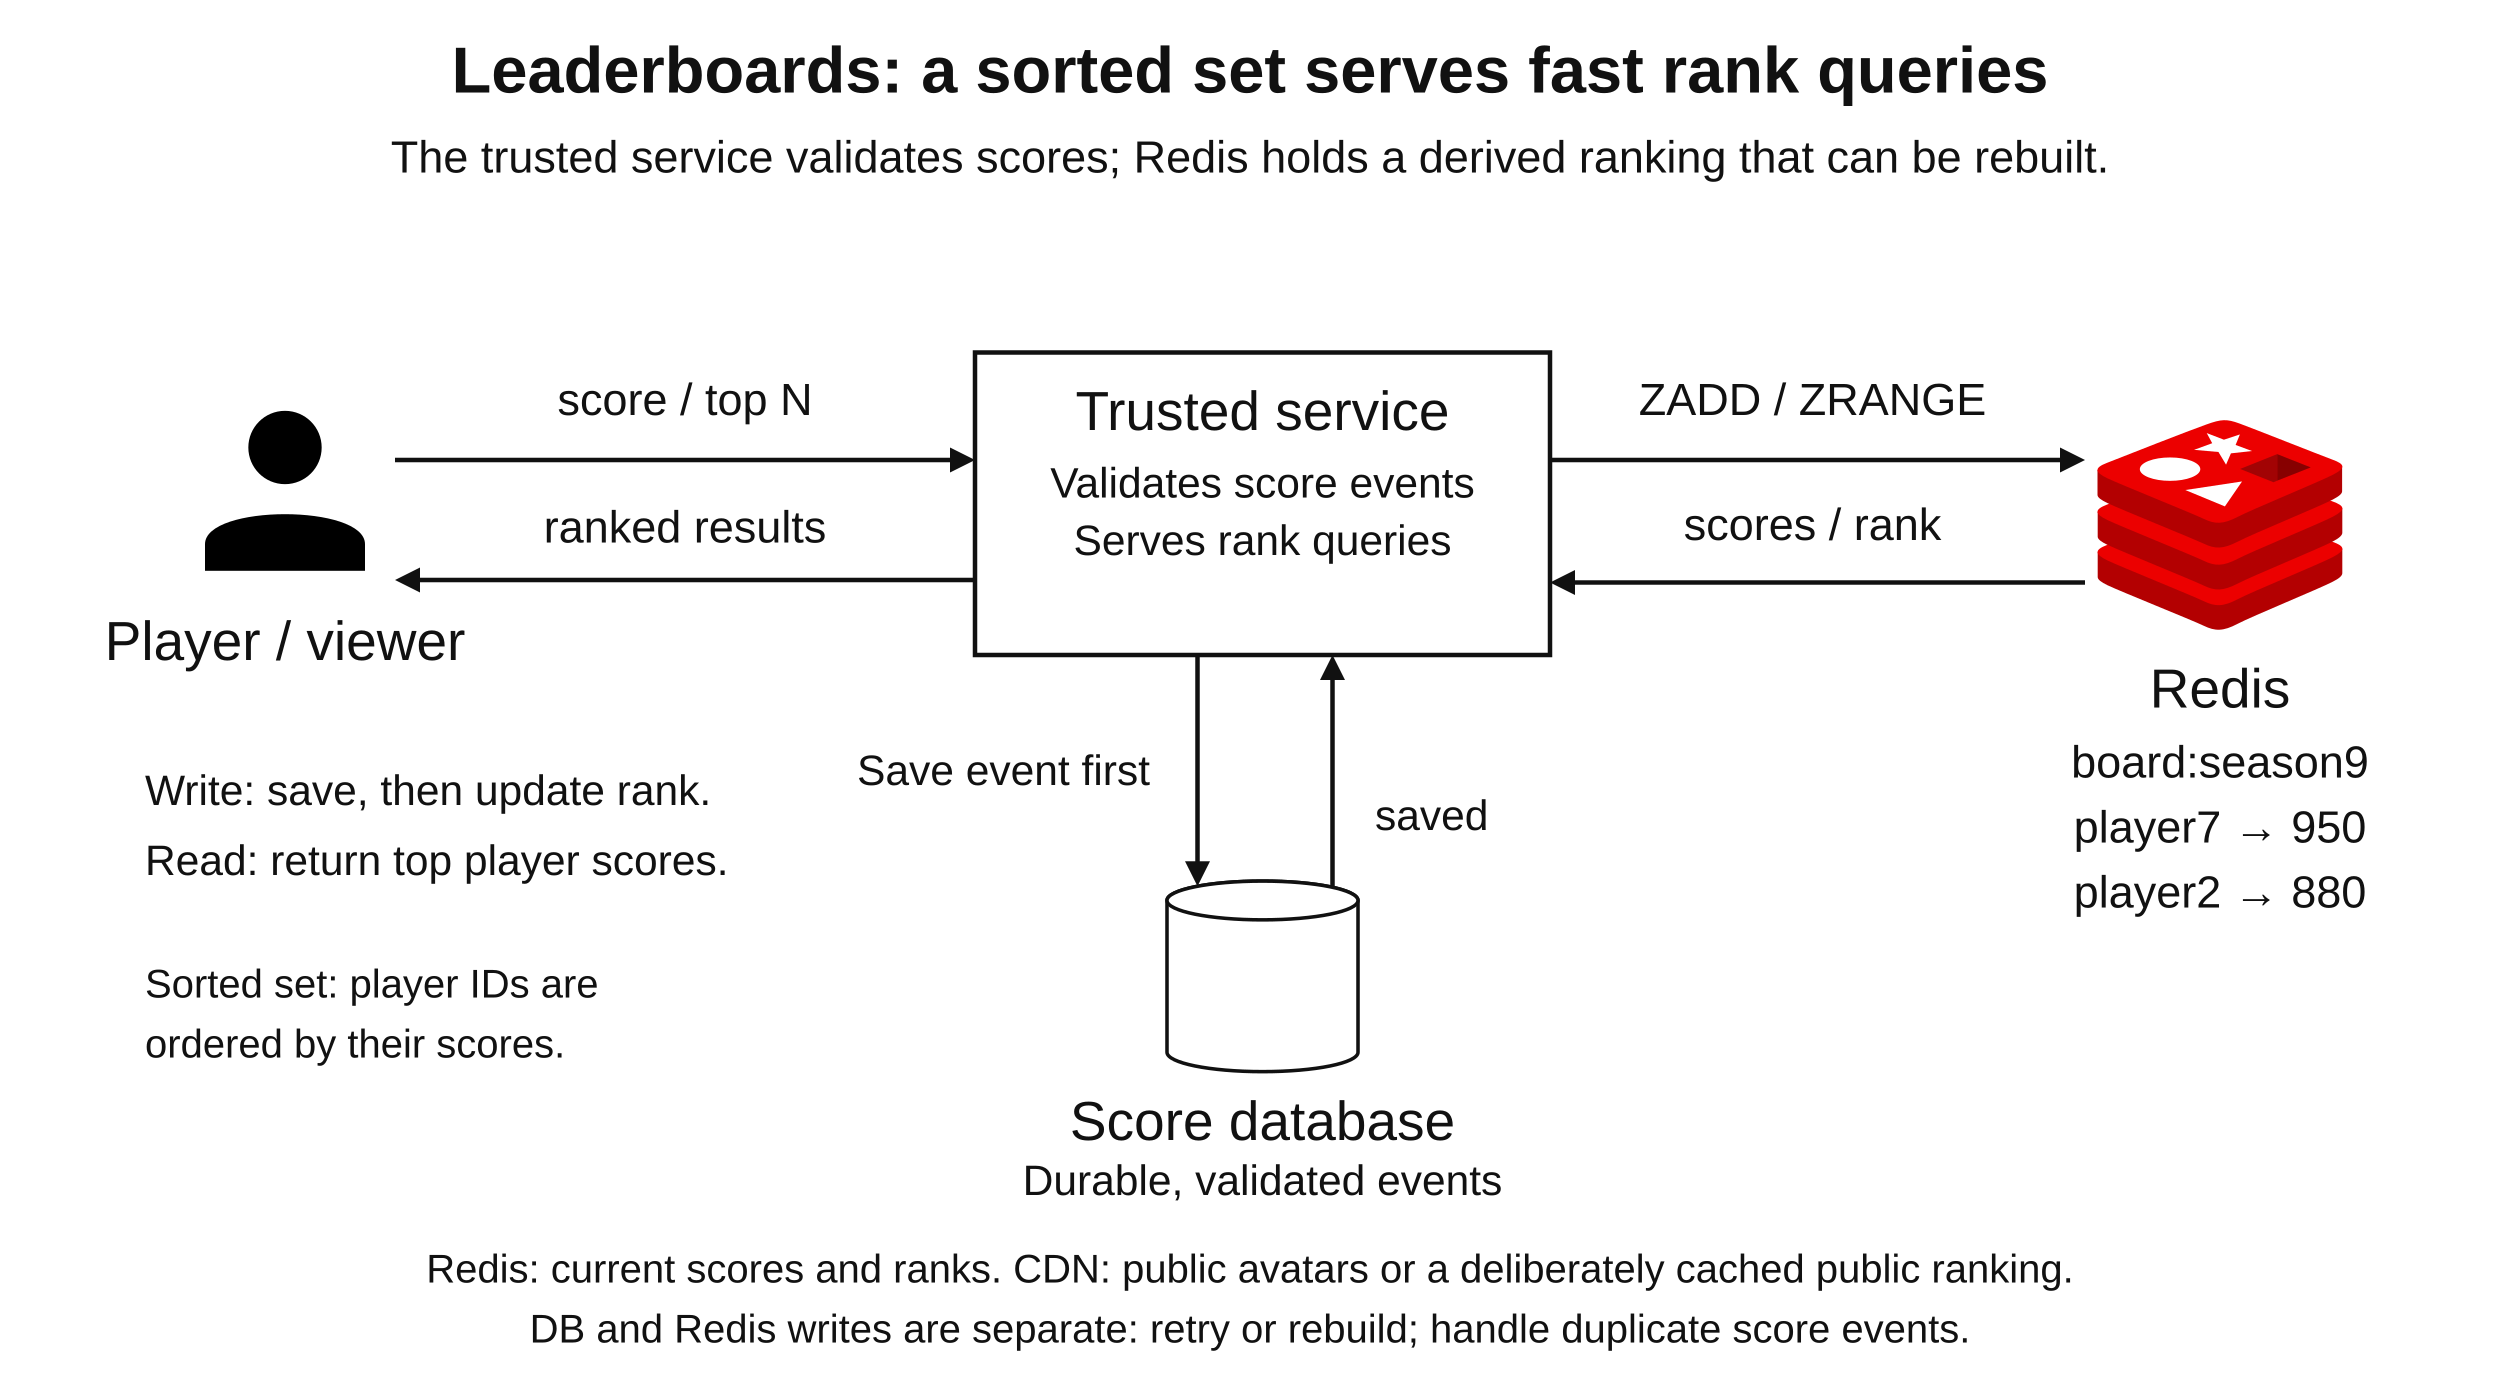
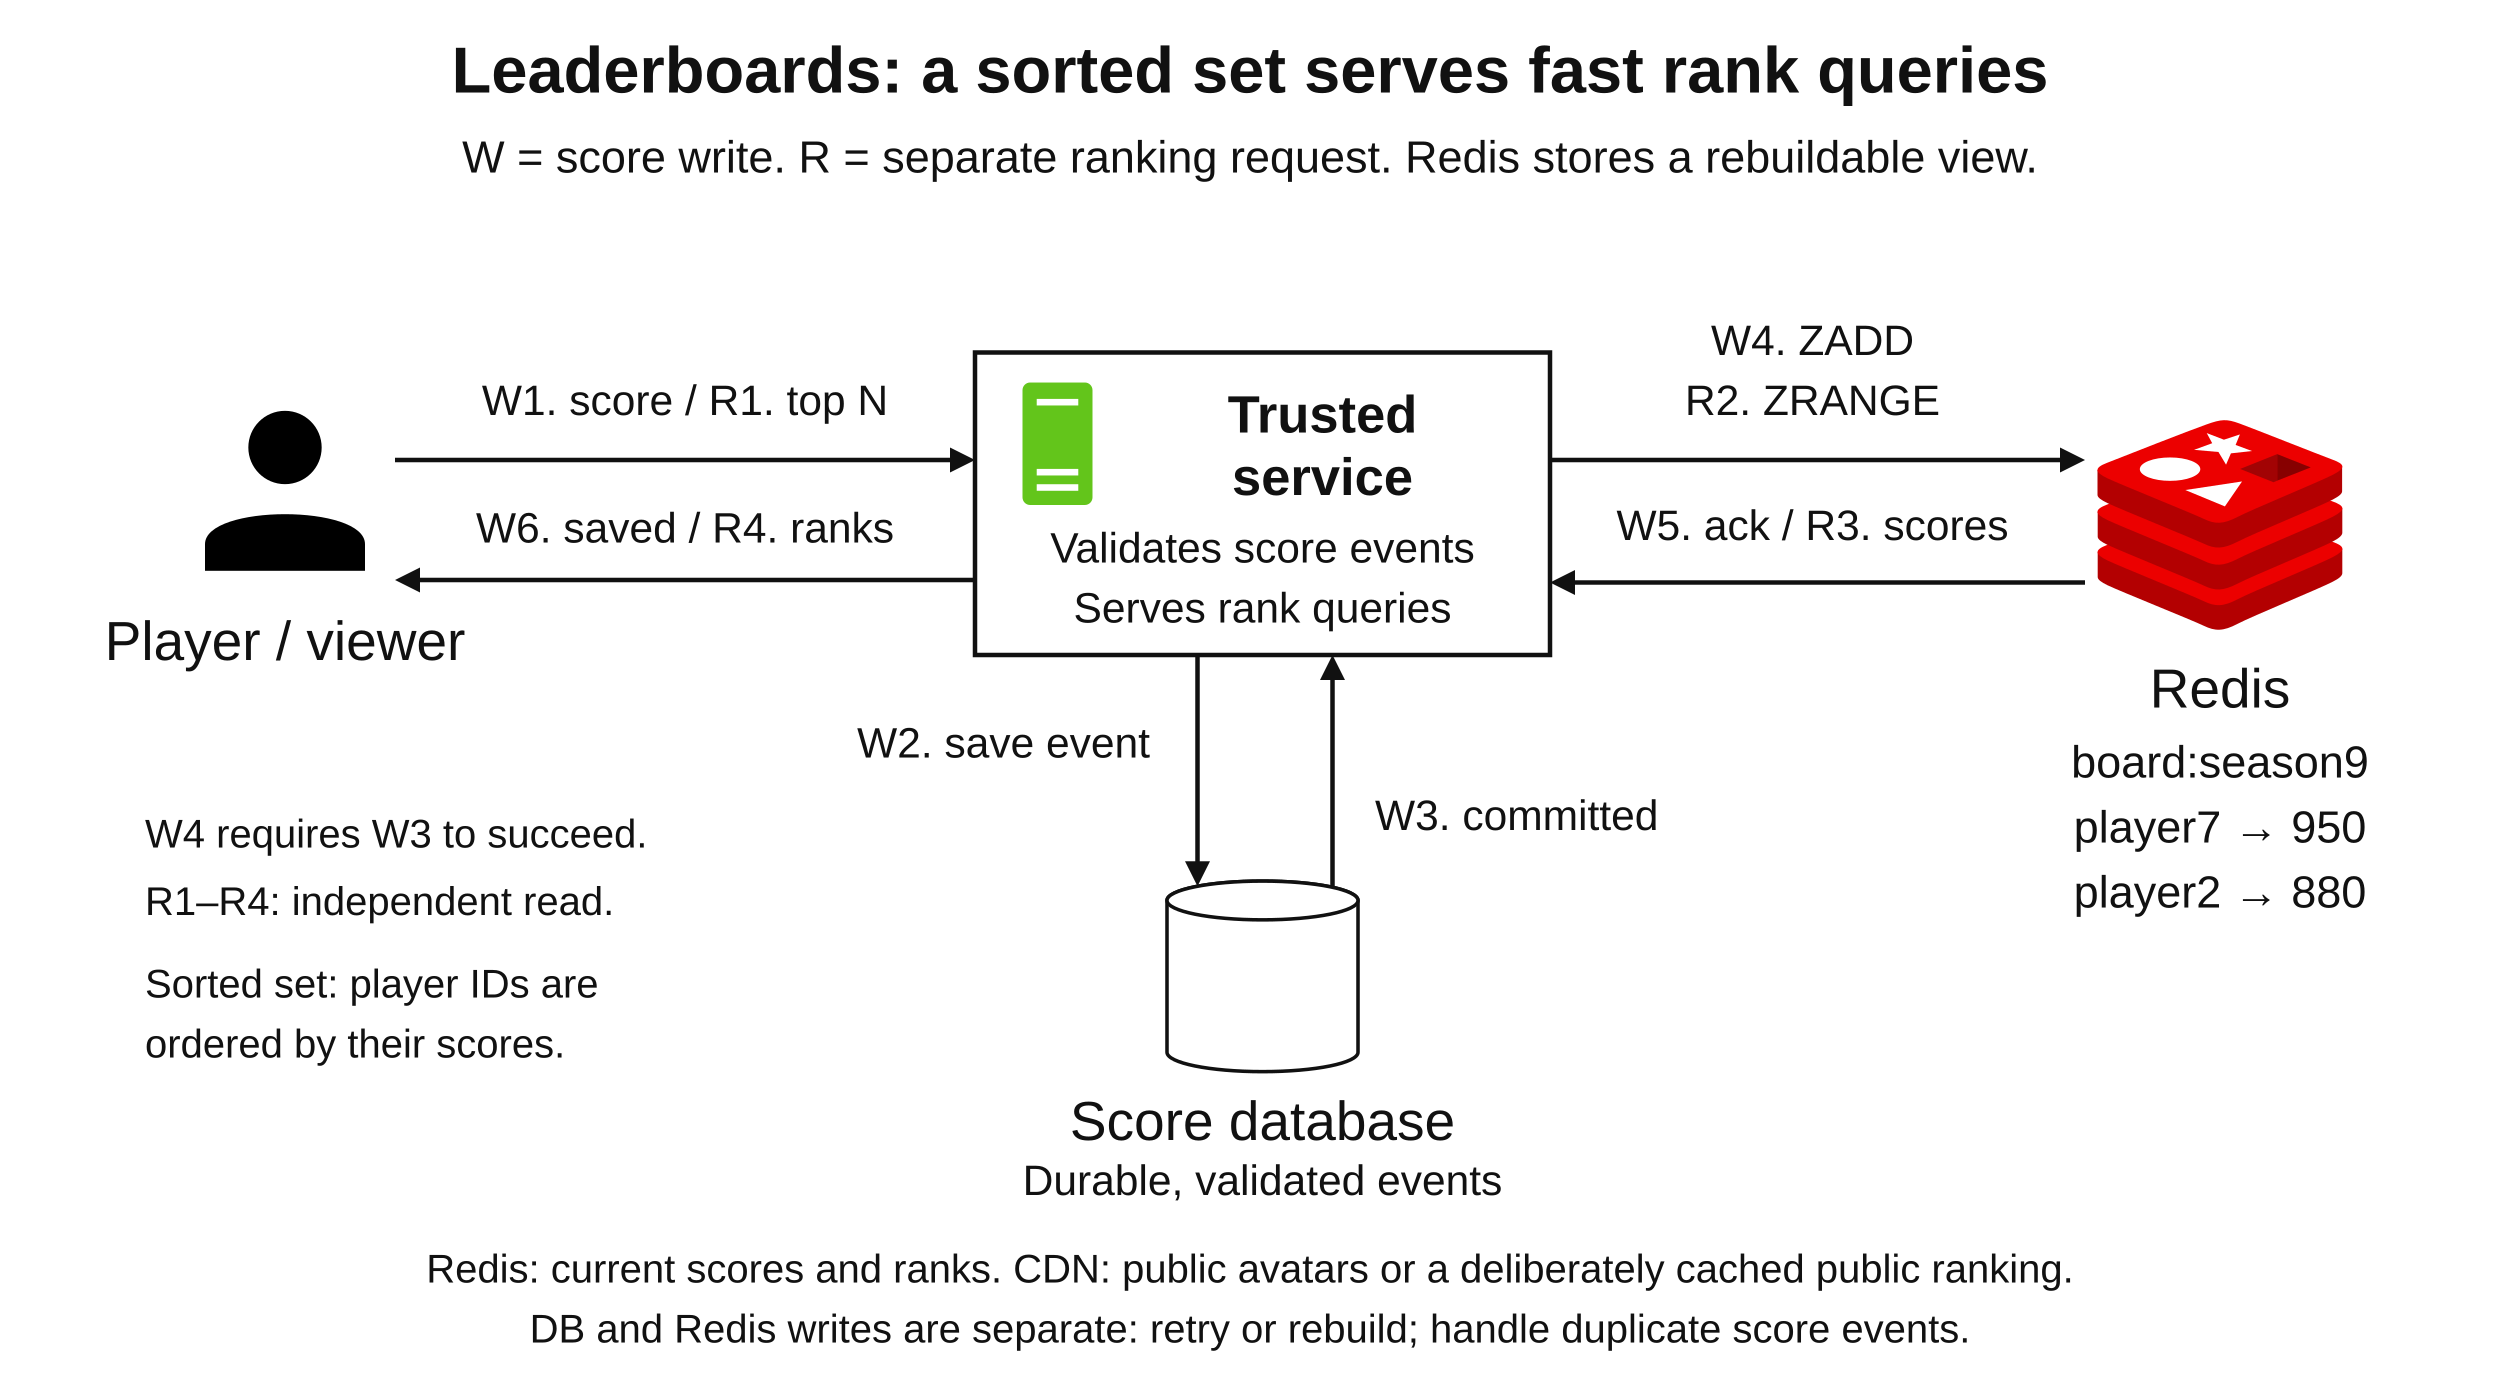
<svg xmlns="http://www.w3.org/2000/svg" width="1000" height="550" viewBox="0 0 1000 550" role="img" aria-labelledby="title desc">
  <defs>
    <symbol id="redis-red" viewBox="1.2 10.2 125.6 107.6">
      <path fill="#b30001" d="M121.8 93.1c-6.7 3.5-41.4 17.7-48.8 21.6-7.4 3.9-11.5 3.8-17.3 1S13 98.1 6.3 94.9c-3.3-1.6-5-2.9-5-4.2V78s48-10.5 55.8-13.2c7.8-2.8 10.4-2.9 17-.5s46.1 9.5 52.6 11.9v12.5c0 1.3-1.5 2.7-4.9 4.4z" />
      <path fill="#ec0000" d="M121.8 80.5C115.1 84 80.4 98.2 73 102.1c-7.4 3.9-11.5 3.8-17.3 1-5.8-2.8-42.7-17.7-49.4-20.9C-.3 79-.5 76.8 6 74.3c6.5-2.6 43.2-17 51-19.7 7.8-2.8 10.4-2.9 17-.5s41.1 16.1 47.6 18.5c6.7 2.4 6.9 4.4.2 7.9z" />
      <path fill="#b30001" d="M121.8 72.5C115.1 76 80.4 90.2 73 94.1c-7.4 3.8-11.5 3.8-17.3 1C49.9 92.3 13 77.4 6.3 74.2c-3.3-1.6-5-2.9-5-4.2V57.3s48-10.5 55.8-13.2c7.8-2.8 10.4-2.9 17-.5s46.1 9.5 52.6 11.9V68c0 1.3-1.5 2.7-4.9 4.5z" />
      <path fill="#ec0000" d="M121.8 59.8c-6.7 3.5-41.4 17.7-48.8 21.6-7.4 3.8-11.5 3.8-17.3 1C49.9 79.6 13 64.7 6.3 61.5s-6.8-5.4-.3-7.9c6.5-2.6 43.2-17 51-19.7 7.8-2.8 10.4-2.9 17-.5s41.1 16.1 47.6 18.5c6.7 2.4 6.9 4.4.2 7.9z" />
      <path fill="#b30001" d="M121.8 51c-6.7 3.5-41.4 17.7-48.8 21.6-7.4 3.8-11.5 3.8-17.3 1C49.9 70.9 13 56 6.3 52.8c-3.3-1.6-5.1-2.9-5.1-4.2V35.9s48-10.5 55.8-13.2c7.8-2.8 10.4-2.9 17-.5s46.1 9.5 52.6 11.9v12.5c.1 1.3-1.4 2.6-4.8 4.4z" />
      <path fill="#ec0000" d="M121.8 38.3C115.1 41.8 80.4 56 73 59.9c-7.4 3.8-11.5 3.8-17.3 1S13 43.3 6.3 40.1s-6.8-5.4-.3-7.9c6.5-2.6 43.2-17 51-19.7 7.8-2.8 10.4-2.9 17-.5s41.1 16.1 47.6 18.5c6.7 2.4 6.9 4.4.2 7.8z" />
      <path fill="#fff" d="M80.4 26.1l-10.8 1.2-2.5 5.8-3.9-6.5-12.5-1.1 9.3-3.4-2.8-5.2 8.8 3.4 8.2-2.7L72 23z" />
      <path fill="#fff" d="M66.5 54.5l-20.3-8.4 29.1-4.4z" />
      <ellipse fill="#fff" cx="38.4" cy="35.4" rx="15.5" ry="6" />
      <path fill="#870000" d="M93.3 27.7l17.2 6.8-17.2 6.8z" />
      <path fill="#a20304" d="M74.3 35.3l19-7.6v13.6l-1.9.8z" />
    </symbol>
    <symbol id="redis-yellow" viewBox="1.2 10.2 125.6 107.6">
      <path fill="#b9892b" d="M121.8 93.1c-6.7 3.5-41.4 17.7-48.8 21.6-7.4 3.9-11.5 3.8-17.3 1S13 98.1 6.3 94.9c-3.3-1.6-5-2.9-5-4.2V78s48-10.5 55.8-13.2c7.8-2.8 10.4-2.9 17-.5s46.1 9.5 52.6 11.9v12.5c0 1.3-1.5 2.7-4.9 4.4z" />
      <path fill="#e8b344" d="M121.8 80.5C115.1 84 80.4 98.2 73 102.1c-7.4 3.9-11.5 3.8-17.3 1-5.8-2.8-42.7-17.7-49.4-20.9C-.3 79-.5 76.8 6 74.3c6.5-2.6 43.2-17 51-19.7 7.8-2.8 10.4-2.9 17-.5s41.1 16.1 47.6 18.5c6.7 2.4 6.9 4.4.2 7.9z" />
      <path fill="#b9892b" d="M121.8 72.5C115.1 76 80.4 90.2 73 94.1c-7.4 3.8-11.5 3.8-17.3 1C49.9 92.3 13 77.4 6.3 74.2c-3.3-1.6-5-2.9-5-4.2V57.3s48-10.5 55.8-13.2c7.8-2.8 10.4-2.9 17-.5s46.1 9.5 52.6 11.9V68c0 1.3-1.5 2.7-4.9 4.5z" />
      <path fill="#e8b344" d="M121.8 59.8c-6.7 3.5-41.4 17.7-48.8 21.6-7.4 3.8-11.5 3.8-17.3 1C49.9 79.6 13 64.7 6.3 61.5s-6.8-5.4-.3-7.9c6.5-2.6 43.2-17 51-19.7 7.8-2.8 10.4-2.9 17-.5s41.1 16.1 47.6 18.5c6.7 2.4 6.9 4.4.2 7.9z" />
      <path fill="#b9892b" d="M121.8 51c-6.7 3.5-41.4 17.7-48.8 21.6-7.4 3.8-11.5 3.8-17.3 1C49.9 70.9 13 56 6.3 52.8c-3.3-1.6-5.1-2.9-5.1-4.2V35.9s48-10.5 55.8-13.2c7.8-2.8 10.4-2.9 17-.5s46.1 9.5 52.6 11.9v12.5c.1 1.3-1.4 2.6-4.8 4.4z" />
      <path fill="#e8b344" d="M121.8 38.3C115.1 41.8 80.4 56 73 59.9c-7.4 3.8-11.5 3.8-17.3 1S13 43.3 6.3 40.1s-6.8-5.4-.3-7.9c6.5-2.6 43.2-17 51-19.7 7.8-2.8 10.4-2.9 17-.5s41.1 16.1 47.6 18.5c6.7 2.4 6.9 4.4.2 7.8z" />
      <path fill="#fff" d="M80.4 26.1l-10.8 1.2-2.5 5.8-3.9-6.5-12.5-1.1 9.3-3.4-2.8-5.2 8.8 3.4 8.2-2.7L72 23z" />
      <path fill="#fff" d="M66.5 54.5l-20.3-8.4 29.1-4.4z" />
      <ellipse fill="#fff" cx="38.4" cy="35.4" rx="15.5" ry="6" />
      <path fill="#806018" d="M93.3 27.7l17.2 6.8-17.2 6.8z" />
      <path fill="#a57923" d="M74.3 35.3l19-7.6v13.6l-1.9.8z" />
    </symbol>
    <symbol id="redis-grey" viewBox="1.2 10.2 125.6 107.6">
      <path fill="#484b53" d="M121.8 93.1c-6.7 3.5-41.4 17.7-48.8 21.6-7.4 3.9-11.5 3.8-17.3 1S13 98.1 6.3 94.9c-3.3-1.6-5-2.9-5-4.2V78s48-10.5 55.8-13.2c7.8-2.8 10.4-2.9 17-.5s46.1 9.5 52.6 11.9v12.5c0 1.3-1.5 2.7-4.9 4.4z" />
      <path fill="#686b73" d="M121.8 80.5C115.1 84 80.4 98.2 73 102.1c-7.4 3.9-11.5 3.8-17.3 1-5.8-2.8-42.7-17.7-49.4-20.9C-.3 79-.5 76.8 6 74.3c6.5-2.6 43.2-17 51-19.7 7.8-2.8 10.4-2.9 17-.5s41.1 16.1 47.6 18.5c6.7 2.4 6.9 4.4.2 7.9z" />
      <path fill="#484b53" d="M121.8 72.5C115.1 76 80.4 90.2 73 94.1c-7.4 3.8-11.5 3.8-17.3 1C49.9 92.3 13 77.4 6.3 74.2c-3.3-1.6-5-2.9-5-4.2V57.3s48-10.5 55.8-13.2c7.8-2.8 10.4-2.9 17-.5s46.1 9.5 52.6 11.9V68c0 1.3-1.5 2.7-4.9 4.5z" />
      <path fill="#686b73" d="M121.8 59.8c-6.7 3.5-41.4 17.7-48.8 21.6-7.4 3.8-11.5 3.8-17.3 1C49.9 79.6 13 64.7 6.3 61.5s-6.8-5.4-.3-7.9c6.5-2.6 43.2-17 51-19.7 7.8-2.8 10.4-2.9 17-.5s41.1 16.1 47.6 18.5c6.7 2.4 6.9 4.4.2 7.9z" />
      <path fill="#484b53" d="M121.8 51c-6.7 3.5-41.4 17.7-48.8 21.6-7.4 3.8-11.5 3.8-17.3 1C49.9 70.9 13 56 6.3 52.8c-3.3-1.6-5.1-2.9-5.1-4.2V35.9s48-10.5 55.8-13.2c7.8-2.8 10.4-2.9 17-.5s46.1 9.5 52.6 11.9v12.5c.1 1.3-1.4 2.6-4.8 4.4z" />
      <path fill="#686b73" d="M121.8 38.3C115.1 41.8 80.4 56 73 59.9c-7.4 3.8-11.5 3.8-17.3 1S13 43.3 6.3 40.1s-6.8-5.4-.3-7.9c6.5-2.6 43.2-17 51-19.7 7.8-2.8 10.4-2.9 17-.5s41.1 16.1 47.6 18.5c6.7 2.4 6.9 4.4.2 7.8z" />
      <path fill="#fff" d="M80.4 26.1l-10.8 1.2-2.5 5.8-3.9-6.5-12.5-1.1 9.3-3.4-2.8-5.2 8.8 3.4 8.2-2.7L72 23z" />
      <path fill="#fff" d="M66.5 54.5l-20.3-8.4 29.1-4.4z" />
      <ellipse fill="#fff" cx="38.4" cy="35.4" rx="15.5" ry="6" />
      <path fill="#2f3137" d="M93.3 27.7l17.2 6.8-17.2 6.8z" />
      <path fill="#3e4149" d="M74.3 35.3l19-7.6v13.6l-1.9.8z" />
    </symbol>
    <symbol id="person" viewBox="0 0 54 54">
      <circle cx="27" cy="12" r="11" />
      <path d="M3 49V41C3 29 51 29 51 41V49Z" />
    </symbol>
    <symbol id="database" viewBox="0 0 88 93">
      <path d="M0.9 13.75A43.1 8.75 0 0 1 87.1 13.75V82.25A43.1 8.75 0 0 1 0.9 82.25Z" fill="currentColor" stroke="#111" stroke-width="1.6" />
      <ellipse cx="44" cy="13.75" rx="43.1" ry="8.75" fill="currentColor" stroke="#111" stroke-width="1.6" />
    </symbol>
+     <symbol id="backend-server" viewBox="0 0 64 112">
+       <rect width="64" height="112" rx="7" fill="#63c51b" />
+       <path d="M13 18H51M13 82H51M13 96H51" fill="none" stroke="#fff" stroke-width="6" />
+     </symbol>
    <marker id="arrow" markerWidth="10" markerHeight="10" viewBox="0 0 10 10" refX="7.5" refY="5" orient="auto" markerUnits="userSpaceOnUse">
      <path d="M0 0L10 5L0 10Z" fill="#111" />
    </marker>
    <style>text{font-family:Arial,Helvetica,sans-serif;fill:#111}.box{fill:#fff;stroke:#111;stroke-width:1.8}.flow{fill:none;stroke:#111;stroke-width:1.8;stroke-linejoin:round;marker-end:url(#arrow)}.plain{fill:none;stroke:#111;stroke-width:1.8}</style>
  </defs>
  <rect width="1000" height="550" fill="#fff" />
  <text x="500" y="37" font-size="26" text-anchor="middle" font-weight="bold">Leaderboards: a sorted set serves fast rank queries</text>
-   <text x="500" y="69" font-size="18" text-anchor="middle">The trusted service validates scores; Redis holds a derived ranking that can be rebuilt.</text>
+   <text x="500" y="69" font-size="18" text-anchor="middle">W = score write. R = separate ranking request. Redis stores a rebuildable view.</text>
  <use id="requesting-user" href="#person" x="78" y="163" width="72" height="72" />
  <text x="114" y="264" font-size="22" text-anchor="middle">Player / viewer</text>
  <rect id="application" class="box" x="390" y="141" width="230" height="121" />
-   <text x="505.0" y="172" font-size="22" text-anchor="middle">Trusted service</text>
-   <text x="505.0" y="199" font-size="17" text-anchor="middle">Validates score events</text>
-   <text x="505.0" y="222" font-size="17" text-anchor="middle">Serves rank queries</text>
+   <use id="application-icon" href="#backend-server" x="409" y="153" width="28" height="49" />
+   <text x="529" y="173" font-size="21" text-anchor="middle" font-weight="bold">Trusted</text>
+   <text x="529" y="198" font-size="21" text-anchor="middle" font-weight="bold">service</text>
+   <text x="505" y="225" font-size="17" text-anchor="middle">Validates score events</text>
+   <text x="505" y="249" font-size="17" text-anchor="middle">Serves rank queries</text>
  <use id="shared-redis" href="#redis-red" x="839" y="168" width="98" height="83.955" />
  <text x="888" y="283" font-size="22" text-anchor="middle">Redis</text>
  <path id="user-request" class="flow" d="M158 184 L387.5 184" />
-   <text x="274" y="166" font-size="18" text-anchor="middle">score / top N</text>
+   <text x="274" y="166" font-size="17" text-anchor="middle">W1. score / R1. top N</text>
  <path id="user-response" class="flow" d="M390 232 L160.5 232" />
-   <text x="274" y="217" font-size="18" text-anchor="middle">ranked results</text>
+   <text x="274" y="217" font-size="17" text-anchor="middle">W6. saved / R4. ranks</text>
  <path id="redis-command" class="flow" d="M620 184 L831.5 184" />
-   <text x="725" y="166" font-size="18" text-anchor="middle">ZADD / ZRANGE</text>
+   <text x="725" y="142" font-size="17" text-anchor="middle">W4. ZADD</text>
+   <text x="725" y="166" font-size="17" text-anchor="middle">R2. ZRANGE</text>
  <path id="redis-response" class="flow" d="M834 233 L622.5 233" />
-   <text x="725" y="216" font-size="18" text-anchor="middle">scores / rank</text>
+   <text x="725" y="216" font-size="17" text-anchor="middle">W5. ack / R3. scores</text>
  <text x="888" y="311" font-size="18" text-anchor="middle">board:season9</text>
  <text x="888" y="337" font-size="18" text-anchor="middle">player7 → 950</text>
  <text x="888" y="363" font-size="18" text-anchor="middle">player2 → 880</text>
  <use id="durable-database" href="#database" x="466" y="348" width="78" height="82.432" color="#fff" />
  <text x="505" y="456" font-size="22" text-anchor="middle">Score database</text>
  <text x="505" y="478" font-size="17" text-anchor="middle">Durable, validated events</text>
  <path id="database-request" class="flow" d="M479 262 L479 352" />
-   <text x="460" y="314" font-size="17" text-anchor="end">Save event first</text>
+   <text x="460" y="303" font-size="17" text-anchor="end">W2. save event</text>
  <path id="database-response" class="flow" d="M533 355 L533 264.5" />
-   <text x="550" y="332" font-size="17" text-anchor="start">saved</text>
-   <text x="58" y="322" font-size="17" text-anchor="start">Write: save, then update rank.</text>
-   <text x="58" y="350" font-size="17" text-anchor="start">Read: return top player scores.</text>
+   <text x="550" y="332" font-size="17" text-anchor="start">W3. committed</text>
+   <text x="58" y="339" font-size="16" text-anchor="start">W4 requires W3 to succeed.</text>
+   <text x="58" y="366" font-size="16" text-anchor="start">R1–R4: independent read.</text>
  <text x="58" y="399" font-size="16" text-anchor="start">Sorted set: player IDs are</text>
  <text x="58" y="423" font-size="16" text-anchor="start">ordered by their scores.</text>
  <text x="500" y="513" font-size="16" text-anchor="middle">Redis: current scores and ranks.  CDN: public avatars or a deliberately cached public ranking.</text>
  <text x="500" y="537" font-size="16" text-anchor="middle">DB and Redis writes are separate: retry or rebuild; handle duplicate score events.</text>
</svg>
